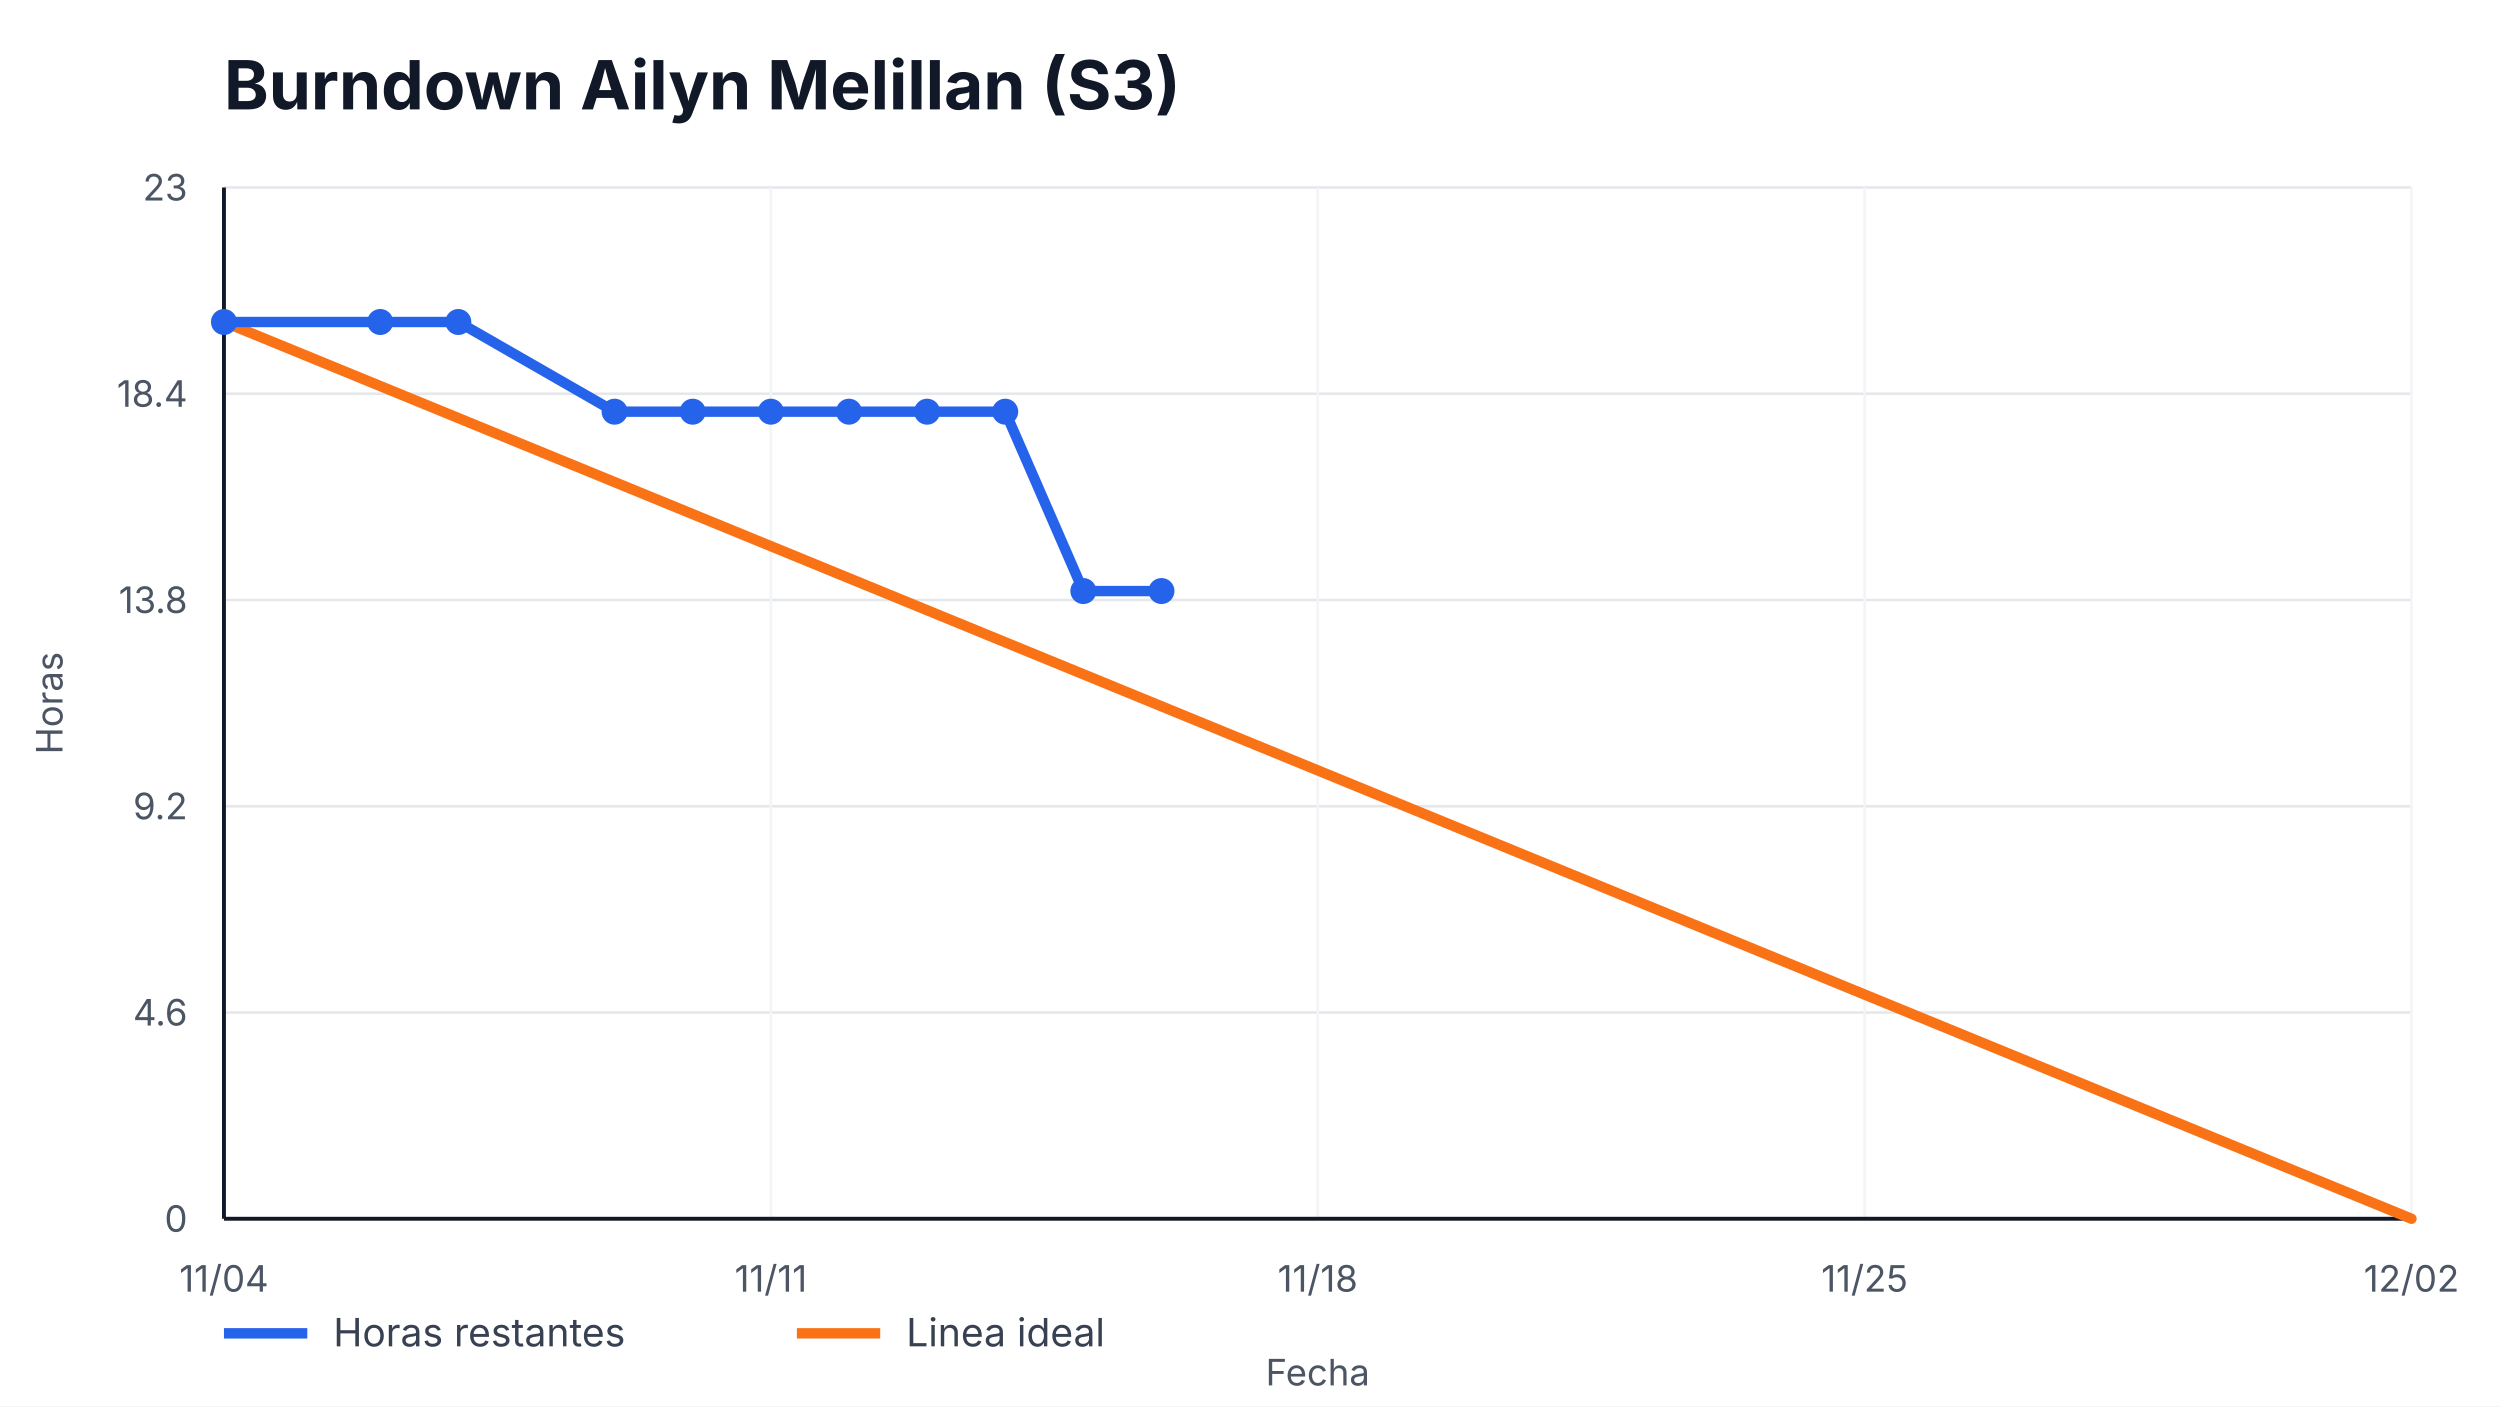
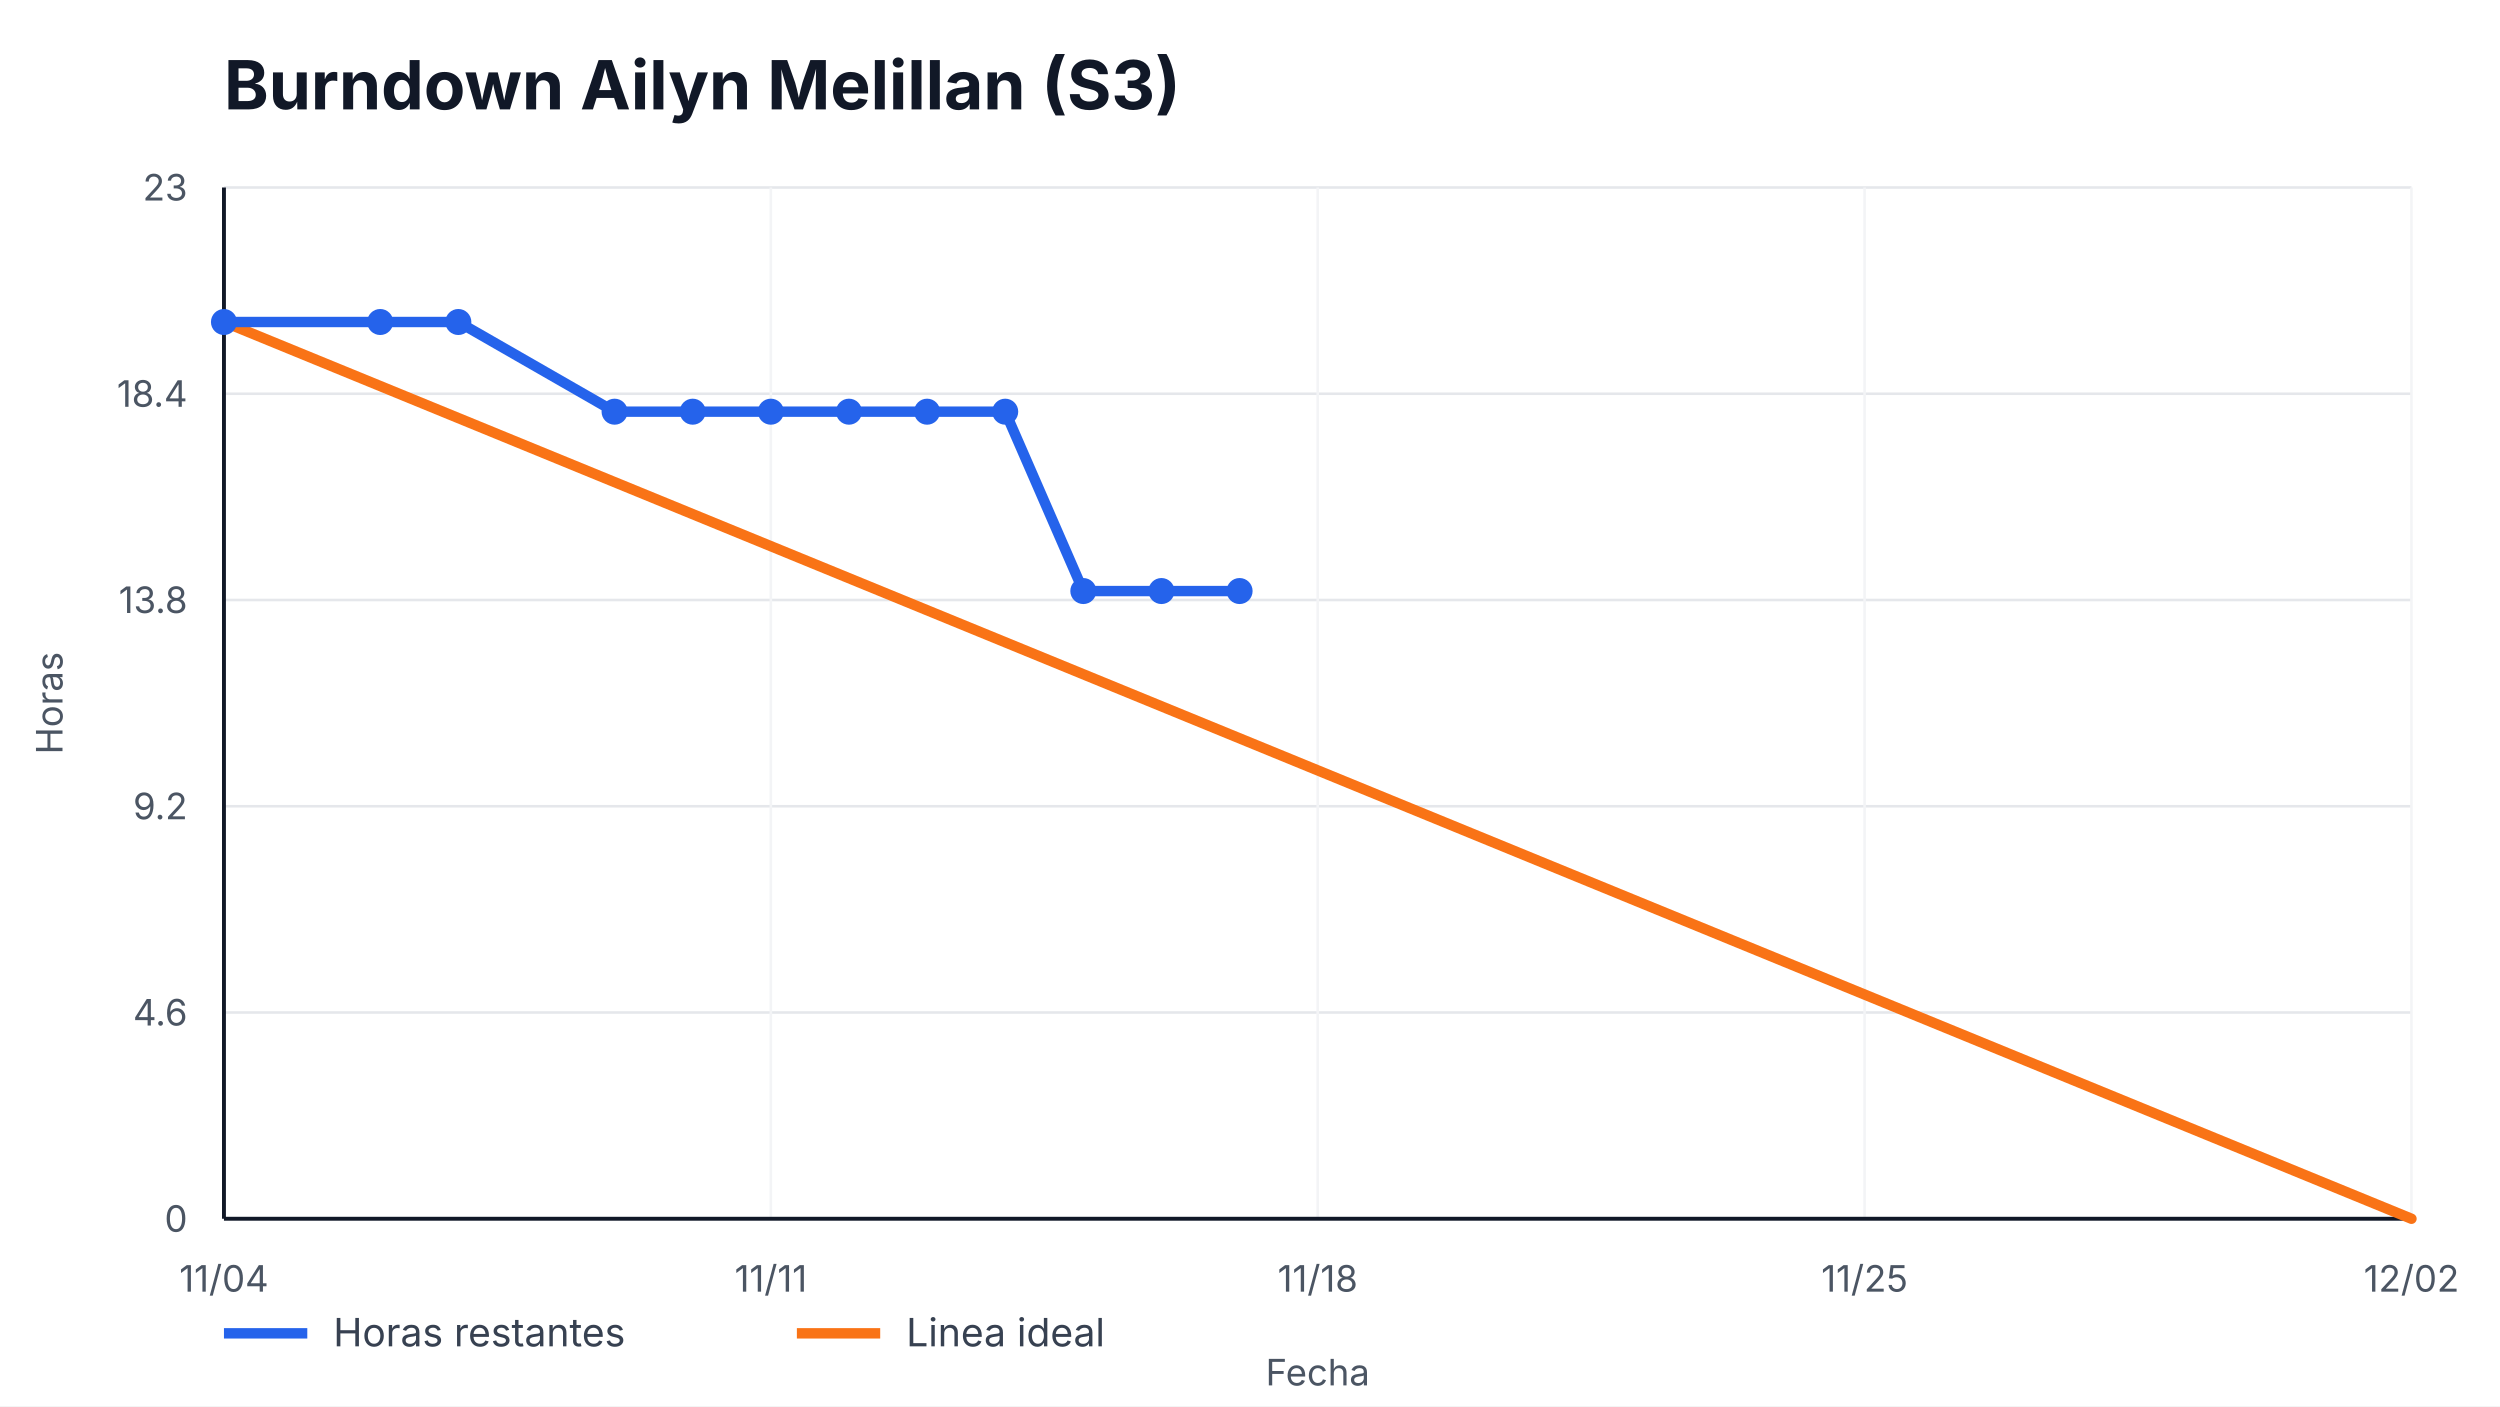
<svg xmlns="http://www.w3.org/2000/svg" width="960" height="540" viewBox="0 0 960 540" role="img" aria-label="Burndown Ailyn Melillan (S3)">
  <style>
    text { font-family: -apple-system, BlinkMacSystemFont, "Segoe UI", sans-serif; fill: #111827; }
    .title { font-size: 26px; font-weight: 700; }
    .axis { font-size: 14px; fill: #4b5563; }
    .legend { font-size: 15px; fill: #374151; }
    .overrun { font-size: 14px; font-weight: 700; fill: #b91c1c; }
  </style>
  <rect width="100%" height="100%" fill="#ffffff" />
  <text x="86" y="42" class="title">Burndown Ailyn Melillan (S3)</text>
  <g>
    <line x1="86" y1="468.00" x2="926" y2="468.00" stroke="#e5e7eb" />
    <line x1="86" y1="388.80" x2="926" y2="388.80" stroke="#e5e7eb" />
    <line x1="86" y1="309.60" x2="926" y2="309.60" stroke="#e5e7eb" />
    <line x1="86" y1="230.40" x2="926" y2="230.40" stroke="#e5e7eb" />
    <line x1="86" y1="151.20" x2="926" y2="151.20" stroke="#e5e7eb" />
    <line x1="86" y1="72.00" x2="926" y2="72.00" stroke="#e5e7eb" />
  </g>
  <g>
    <line x1="86.00" y1="72" x2="86.00" y2="468" stroke="#f3f4f6" />
    <text x="86.00" y="496" text-anchor="middle" class="axis">11/04</text>
    <line x1="296.00" y1="72" x2="296.00" y2="468" stroke="#f3f4f6" />
    <text x="296.00" y="496" text-anchor="middle" class="axis">11/11</text>
    <line x1="506.00" y1="72" x2="506.00" y2="468" stroke="#f3f4f6" />
    <text x="506.00" y="496" text-anchor="middle" class="axis">11/18</text>
    <line x1="716.00" y1="72" x2="716.00" y2="468" stroke="#f3f4f6" />
    <text x="716.00" y="496" text-anchor="middle" class="axis">11/25</text>
    <line x1="926.00" y1="72" x2="926.00" y2="468" stroke="#f3f4f6" />
    <text x="926.00" y="496" text-anchor="middle" class="axis">12/02</text>
  </g>
  <line x1="86" y1="468" x2="926" y2="468" stroke="#111827" stroke-width="1.5" />
  <line x1="86" y1="72" x2="86" y2="468" stroke="#111827" stroke-width="1.5" />
  <g>
    <text x="72" y="473.00" text-anchor="end" class="axis">0</text>
    <text x="72" y="393.80" text-anchor="end" class="axis">4.6</text>
    <text x="72" y="314.60" text-anchor="end" class="axis">9.2</text>
    <text x="72" y="235.40" text-anchor="end" class="axis">13.8</text>
    <text x="72" y="156.20" text-anchor="end" class="axis">18.4</text>
    <text x="72" y="77.00" text-anchor="end" class="axis">23</text>
  </g>
  <polyline points="86.00,123.65 926.00,468.00" fill="none" stroke="#f97316" stroke-width="4" stroke-linecap="round" />
-   <polyline points="86.00,123.65 146.00,123.65 176.00,123.65 236.00,158.09 266.00,158.09 296.00,158.09 326.00,158.09 356.00,158.09 386.00,158.09 416.00,226.96 446.00,226.96" fill="none" stroke="#2563eb" stroke-width="4" stroke-linecap="round" stroke-linejoin="round" />
+   <polyline points="86.00,123.65 146.00,123.65 176.00,123.65 236.00,158.09 266.00,158.09 296.00,158.09 326.00,158.09 356.00,158.09 386.00,158.09 416.00,226.96 446.00,226.96 476.00,226.96" fill="none" stroke="#2563eb" stroke-width="4" stroke-linecap="round" stroke-linejoin="round" />
  <g>
    <circle cx="86.00" cy="123.65" r="5" fill="#2563eb" />
    <circle cx="146.00" cy="123.65" r="5" fill="#2563eb" />
    <circle cx="176.00" cy="123.65" r="5" fill="#2563eb" />
    <circle cx="236.00" cy="158.09" r="5" fill="#2563eb" />
    <circle cx="266.00" cy="158.09" r="5" fill="#2563eb" />
    <circle cx="296.00" cy="158.09" r="5" fill="#2563eb" />
    <circle cx="326.00" cy="158.09" r="5" fill="#2563eb" />
    <circle cx="356.00" cy="158.09" r="5" fill="#2563eb" />
    <circle cx="386.00" cy="158.09" r="5" fill="#2563eb" />
    <circle cx="416.00" cy="226.96" r="5" fill="#2563eb" />
    <circle cx="446.00" cy="226.96" r="5" fill="#2563eb" />
+     <circle cx="476.00" cy="226.96" r="5" fill="#2563eb" />
  </g>
  <line x1="86" y1="512" x2="118" y2="512" stroke="#2563eb" stroke-width="4" />
  <text x="128" y="517" class="legend">Horas restantes</text>
  <line x1="306" y1="512" x2="338" y2="512" stroke="#f97316" stroke-width="4" />
  <text x="348" y="517" class="legend">Linea ideal</text>
  <text x="506.0" y="532" text-anchor="middle" class="axis">Fecha</text>
  <text x="24" y="270.0" transform="rotate(-90 24,270.0)" text-anchor="middle" class="axis">Horas</text>
</svg>
